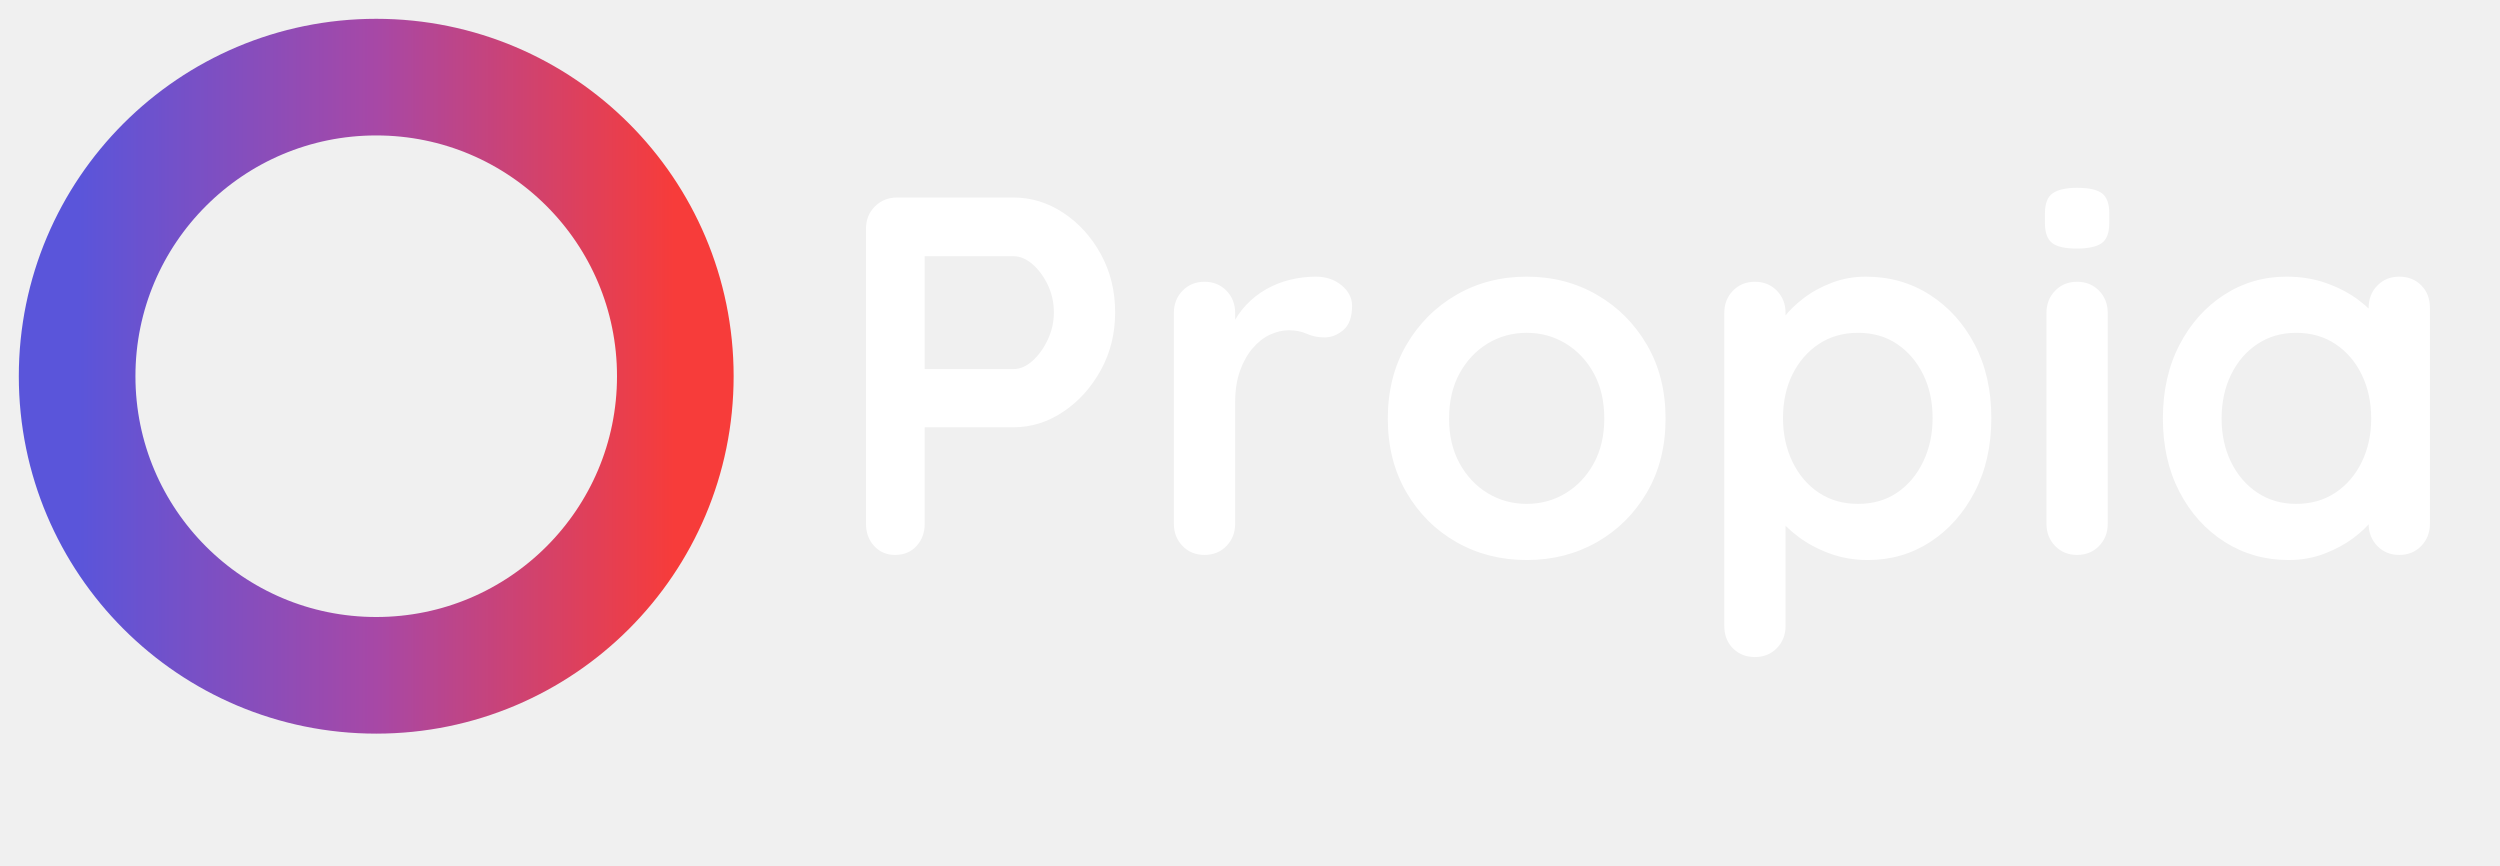
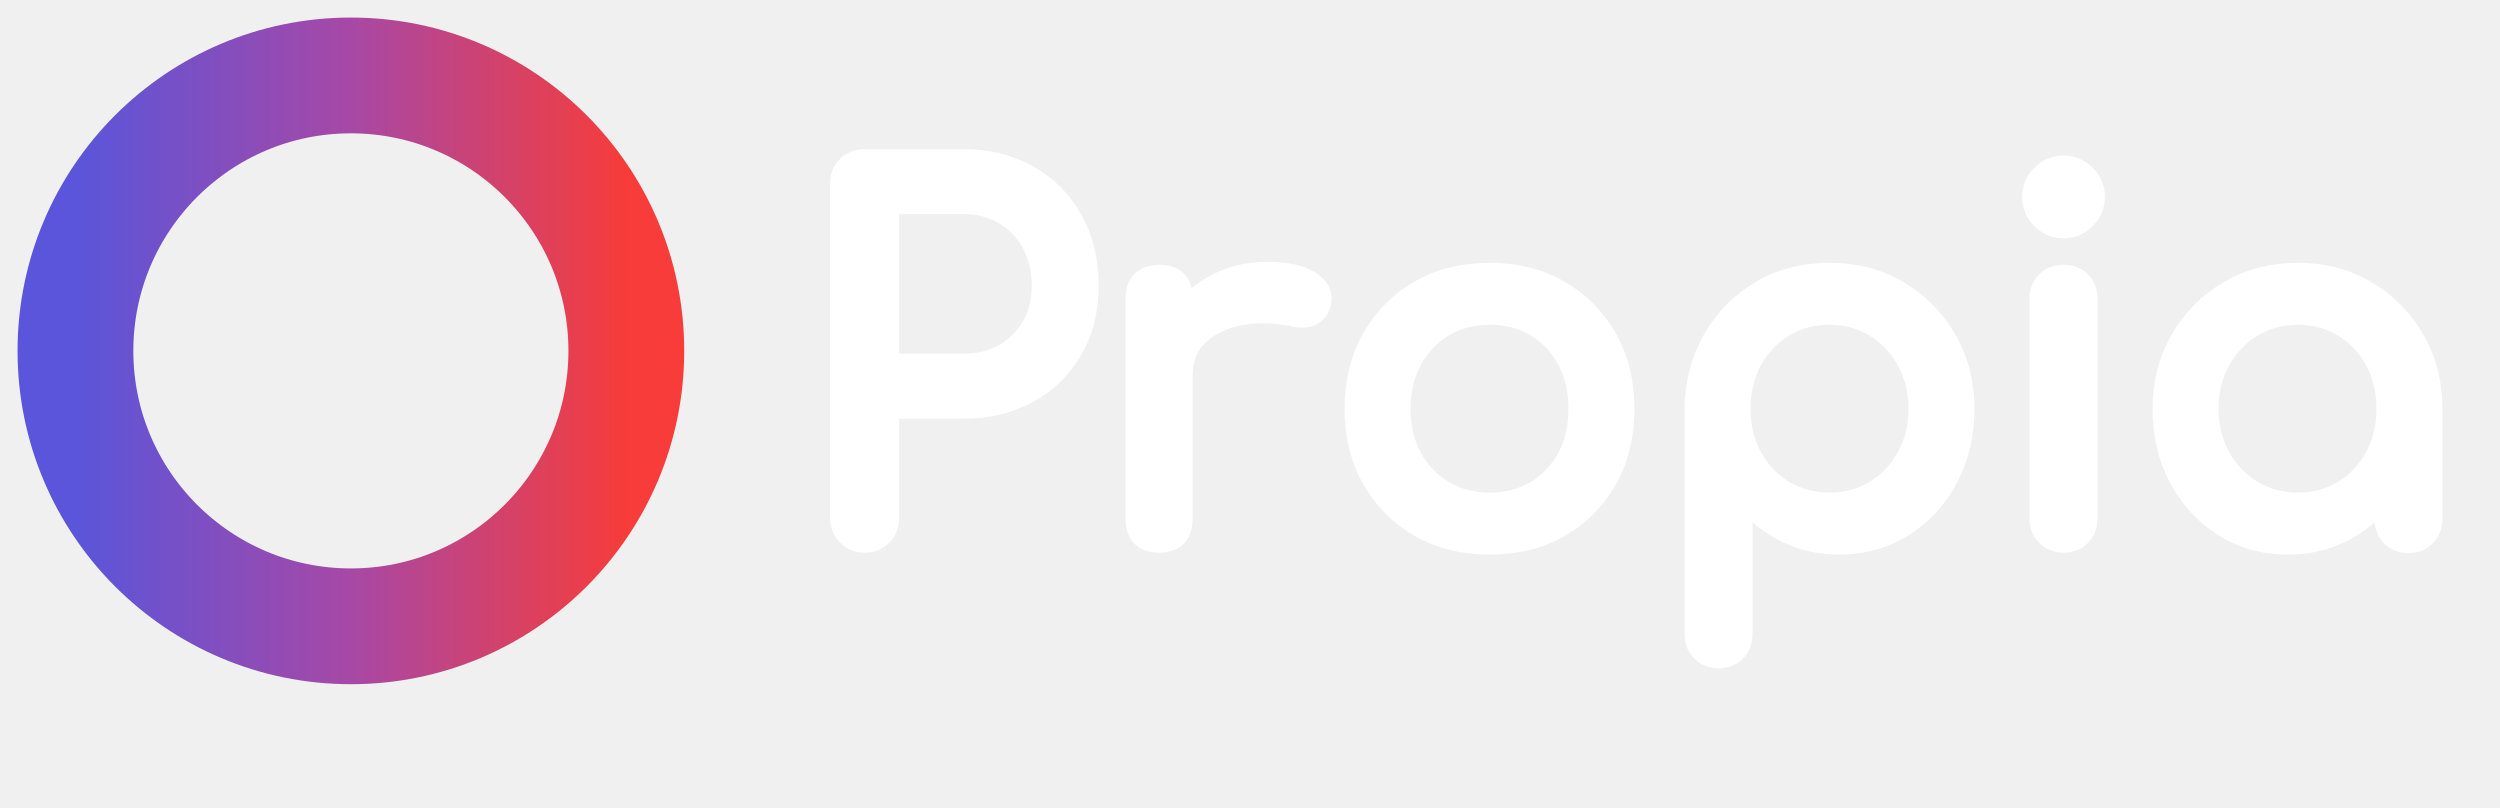
- <svg xmlns="http://www.w3.org/2000/svg" viewBox="0 0 132.9 46.0" width="132.9" height="46.0">
+ <svg xmlns="http://www.w3.org/2000/svg" viewBox="0 0 142.5 46.0" width="142.5" height="46.0">
  <defs>
    <linearGradient id="g" x1="0" y1="0" x2="1" y2="0">
      <stop offset="0" stop-color="#5a55da" />
      <stop offset=".5" stop-color="#a748a6" />
      <stop offset="1" stop-color="#f73c3a" />
    </linearGradient>
  </defs>
-   <circle cx="20" cy="20" r="15.90" fill="none" stroke="url(#g)" stroke-width="6.2" />
-   <g transform="translate(44.00 29.50)" fill="#ffffff" stroke="#ffffff" stroke-width="0" stroke-linejoin="round">
-     <path d="M9.88 -19.0Q11.291 -19.0 12.526 -18.186Q13.761 -17.371 14.521 -15.987Q15.281 -14.603 15.281 -12.893Q15.281 -11.21 14.521 -9.826Q13.761 -8.441 12.526 -7.614Q11.291 -6.786 9.88 -6.786H4.886L5.157 -7.274V-1.656Q5.157 -0.95 4.723 -0.475Q4.289 0.0 3.583 0.0Q2.904 0.0 2.47 -0.475Q2.036 -0.95 2.036 -1.656V-17.344Q2.036 -18.05 2.511 -18.525Q2.986 -19.0 3.691 -19.0ZM9.88 -9.88Q10.396 -9.88 10.884 -10.314Q11.373 -10.749 11.699 -11.441Q12.024 -12.133 12.024 -12.893Q12.024 -13.68 11.699 -14.359Q11.373 -15.037 10.884 -15.458Q10.396 -15.879 9.88 -15.879H4.831L5.157 -16.367V-9.446L4.859 -9.88Z M20.031 0.0Q19.326 0.0 18.864 -0.475Q18.403 -0.95 18.403 -1.656V-12.866Q18.403 -13.571 18.864 -14.046Q19.326 -14.521 20.031 -14.521Q20.737 -14.521 21.199 -14.046Q21.66 -13.571 21.66 -12.866V-10.314L21.47 -12.133Q21.769 -12.784 22.244 -13.286Q22.719 -13.789 23.316 -14.128Q23.913 -14.467 24.591 -14.63Q25.27 -14.793 25.949 -14.793Q26.763 -14.793 27.319 -14.331Q27.876 -13.87 27.876 -13.246Q27.876 -12.35 27.414 -11.956Q26.953 -11.563 26.41 -11.563Q25.894 -11.563 25.474 -11.753Q25.053 -11.943 24.51 -11.943Q24.021 -11.943 23.519 -11.712Q23.017 -11.481 22.596 -10.993Q22.176 -10.504 21.918 -9.785Q21.66 -9.066 21.66 -8.089V-1.656Q21.66 -0.95 21.199 -0.475Q20.737 0.0 20.031 0.0Z M44.541 -7.247Q44.541 -5.021 43.551 -3.325Q42.56 -1.629 40.891 -0.679Q39.221 0.271 37.159 0.271Q35.096 0.271 33.426 -0.679Q31.757 -1.629 30.766 -3.325Q29.776 -5.021 29.776 -7.247Q29.776 -9.473 30.766 -11.169Q31.757 -12.866 33.426 -13.829Q35.096 -14.793 37.159 -14.793Q39.221 -14.793 40.891 -13.829Q42.56 -12.866 43.551 -11.169Q44.541 -9.473 44.541 -7.247ZM41.284 -7.247Q41.284 -8.631 40.728 -9.649Q40.171 -10.667 39.235 -11.237Q38.299 -11.807 37.159 -11.807Q36.019 -11.807 35.082 -11.237Q34.146 -10.667 33.589 -9.649Q33.033 -8.631 33.033 -7.247Q33.033 -5.89 33.589 -4.872Q34.146 -3.854 35.082 -3.284Q36.019 -2.714 37.159 -2.714Q38.299 -2.714 39.235 -3.284Q40.171 -3.854 40.728 -4.872Q41.284 -5.89 41.284 -7.247Z M55.181 -14.793Q57.081 -14.793 58.588 -13.829Q60.094 -12.866 60.976 -11.183Q61.859 -9.5 61.859 -7.274Q61.859 -5.049 60.976 -3.352Q60.094 -1.656 58.615 -0.692Q57.136 0.271 55.29 0.271Q54.204 0.271 53.254 -0.081Q52.304 -0.434 51.585 -0.977Q50.866 -1.52 50.472 -2.076Q50.079 -2.633 50.079 -3.013L50.92 -3.366V3.773Q50.92 4.479 50.459 4.954Q49.997 5.429 49.291 5.429Q48.586 5.429 48.124 4.967Q47.663 4.506 47.663 3.773V-12.866Q47.663 -13.571 48.124 -14.046Q48.586 -14.521 49.291 -14.521Q49.997 -14.521 50.459 -14.046Q50.92 -13.571 50.92 -12.866V-11.536L50.459 -11.78Q50.459 -12.133 50.839 -12.635Q51.219 -13.137 51.87 -13.639Q52.521 -14.141 53.376 -14.467Q54.231 -14.793 55.181 -14.793ZM54.774 -11.807Q53.58 -11.807 52.684 -11.21Q51.789 -10.613 51.286 -9.595Q50.784 -8.577 50.784 -7.274Q50.784 -5.999 51.286 -4.954Q51.789 -3.909 52.684 -3.311Q53.58 -2.714 54.774 -2.714Q55.969 -2.714 56.851 -3.311Q57.733 -3.909 58.235 -4.954Q58.737 -5.999 58.737 -7.274Q58.737 -8.577 58.235 -9.595Q57.733 -10.613 56.851 -11.21Q55.969 -11.807 54.774 -11.807Z M68.047 -1.656Q68.047 -0.95 67.586 -0.475Q67.124 0.0 66.419 0.0Q65.713 0.0 65.251 -0.475Q64.79 -0.95 64.79 -1.656V-12.866Q64.79 -13.571 65.251 -14.046Q65.713 -14.521 66.419 -14.521Q67.124 -14.521 67.586 -14.046Q68.047 -13.571 68.047 -12.866ZM66.391 -16.286Q65.469 -16.286 65.089 -16.584Q64.709 -16.883 64.709 -17.643V-18.159Q64.709 -18.946 65.129 -19.231Q65.55 -19.516 66.419 -19.516Q67.369 -19.516 67.749 -19.217Q68.129 -18.919 68.129 -18.159V-17.643Q68.129 -16.856 67.721 -16.571Q67.314 -16.286 66.391 -16.286Z M83.546 -14.793Q84.251 -14.793 84.713 -14.331Q85.174 -13.87 85.174 -13.137V-1.656Q85.174 -0.95 84.713 -0.475Q84.251 0.0 83.546 0.0Q82.84 0.0 82.379 -0.475Q81.917 -0.95 81.917 -1.656V-2.986L82.514 -2.741Q82.514 -2.389 82.134 -1.886Q81.754 -1.384 81.103 -0.896Q80.451 -0.407 79.569 -0.068Q78.687 0.271 77.656 0.271Q75.783 0.271 74.263 -0.692Q72.743 -1.656 71.861 -3.352Q70.979 -5.049 70.979 -7.247Q70.979 -9.473 71.861 -11.169Q72.743 -12.866 74.236 -13.829Q75.729 -14.793 77.547 -14.793Q78.714 -14.793 79.691 -14.44Q80.669 -14.087 81.388 -13.544Q82.107 -13.001 82.501 -12.445Q82.894 -11.889 82.894 -11.509L81.917 -11.156V-13.137Q81.917 -13.843 82.379 -14.318Q82.84 -14.793 83.546 -14.793ZM78.063 -2.714Q79.257 -2.714 80.153 -3.311Q81.049 -3.909 81.551 -4.94Q82.053 -5.971 82.053 -7.247Q82.053 -8.55 81.551 -9.581Q81.049 -10.613 80.153 -11.21Q79.257 -11.807 78.063 -11.807Q76.896 -11.807 76.0 -11.21Q75.104 -10.613 74.602 -9.581Q74.1 -8.55 74.1 -7.247Q74.1 -5.971 74.602 -4.94Q75.104 -3.909 76.0 -3.311Q76.896 -2.714 78.063 -2.714Z" />
+   <circle cx="20" cy="20" r="15.70" fill="none" stroke="url(#g)" stroke-width="6.6" />
+   <g transform="translate(45.00 31.00)" fill="#ffffff" stroke="#ffffff" stroke-width="1.0" stroke-linejoin="round">
+     <path d="M4.282 0.0Q3.662 0.0 3.239 -0.423Q2.817 -0.845 2.817 -1.465V-20.535Q2.817 -21.183 3.239 -21.592Q3.662 -22.0 4.282 -22.0H9.915Q12.028 -22.0 13.662 -21.07Q15.296 -20.141 16.211 -18.493Q17.127 -16.845 17.127 -14.704Q17.127 -12.648 16.211 -11.042Q15.296 -9.437 13.662 -8.535Q12.028 -7.634 9.915 -7.634H5.746V-1.465Q5.746 -0.845 5.338 -0.423Q4.93 0.0 4.282 0.0ZM5.746 -10.338H9.915Q11.211 -10.338 12.197 -10.901Q13.183 -11.465 13.746 -12.451Q14.31 -13.437 14.31 -14.704Q14.31 -16.056 13.746 -17.085Q13.183 -18.113 12.197 -18.704Q11.211 -19.296 9.915 -19.296H5.746Z M21.042 -9.634Q21.042 -11.324 21.873 -12.662Q22.704 -14.0 24.113 -14.789Q25.521 -15.577 27.211 -15.577Q28.901 -15.577 29.732 -15.028Q30.563 -14.479 30.366 -13.718Q30.282 -13.324 30.042 -13.113Q29.803 -12.901 29.493 -12.845Q29.183 -12.789 28.817 -12.873Q27.014 -13.239 25.577 -12.93Q24.141 -12.62 23.31 -11.775Q22.479 -10.93 22.479 -9.634ZM21.07 0.0Q20.394 0.0 20.028 -0.352Q19.662 -0.704 19.662 -1.408V-14.0Q19.662 -14.676 20.028 -15.042Q20.394 -15.408 21.07 -15.408Q21.775 -15.408 22.127 -15.056Q22.479 -14.704 22.479 -14.0V-1.408Q22.479 -0.732 22.127 -0.366Q21.775 0.0 21.07 0.0Z M39.915 0.113Q37.634 0.113 35.887 -0.887Q34.141 -1.887 33.141 -3.648Q32.141 -5.408 32.141 -7.69Q32.141 -10.0 33.141 -11.761Q34.141 -13.521 35.887 -14.521Q37.634 -15.521 39.915 -15.521Q42.169 -15.521 43.915 -14.521Q45.662 -13.521 46.662 -11.761Q47.662 -10.0 47.662 -7.69Q47.662 -5.408 46.676 -3.648Q45.69 -1.887 43.944 -0.887Q42.197 0.113 39.915 0.113ZM39.915 -2.423Q41.38 -2.423 42.507 -3.099Q43.634 -3.775 44.268 -4.958Q44.901 -6.141 44.901 -7.69Q44.901 -9.239 44.268 -10.437Q43.634 -11.634 42.507 -12.31Q41.38 -12.986 39.915 -12.986Q38.451 -12.986 37.324 -12.31Q36.197 -11.634 35.549 -10.437Q34.901 -9.239 34.901 -7.69Q34.901 -6.141 35.549 -4.958Q36.197 -3.775 37.324 -3.099Q38.451 -2.423 39.915 -2.423Z M52.958 6.592Q52.338 6.592 51.93 6.183Q51.521 5.775 51.521 5.155V-7.69Q51.549 -9.915 52.563 -11.69Q53.577 -13.465 55.324 -14.493Q57.07 -15.521 59.268 -15.521Q61.493 -15.521 63.239 -14.493Q64.986 -13.465 66.014 -11.69Q67.042 -9.915 67.042 -7.69Q67.042 -5.465 66.099 -3.704Q65.155 -1.944 63.521 -0.915Q61.887 0.113 59.831 0.113Q58.169 0.113 56.775 -0.577Q55.38 -1.268 54.394 -2.451V5.155Q54.394 5.775 54.0 6.183Q53.606 6.592 52.958 6.592ZM59.268 -2.423Q60.704 -2.423 61.831 -3.113Q62.958 -3.803 63.62 -5.0Q64.282 -6.197 64.282 -7.69Q64.282 -9.211 63.62 -10.408Q62.958 -11.606 61.831 -12.296Q60.704 -12.986 59.268 -12.986Q57.859 -12.986 56.718 -12.296Q55.577 -11.606 54.93 -10.408Q54.282 -9.211 54.282 -7.69Q54.282 -6.197 54.93 -5.0Q55.577 -3.803 56.718 -3.113Q57.859 -2.423 59.268 -2.423Z M72.62 0.0Q72.0 0.0 71.592 -0.408Q71.183 -0.817 71.183 -1.437V-13.972Q71.183 -14.62 71.592 -15.014Q72.0 -15.408 72.62 -15.408Q73.268 -15.408 73.662 -15.014Q74.056 -14.62 74.056 -13.972V-1.437Q74.056 -0.817 73.662 -0.408Q73.268 0.0 72.62 0.0ZM72.62 -17.915Q71.859 -17.915 71.31 -18.465Q70.761 -19.014 70.761 -19.775Q70.761 -20.535 71.31 -21.085Q71.859 -21.634 72.62 -21.634Q73.38 -21.634 73.93 -21.085Q74.479 -20.535 74.479 -19.775Q74.479 -19.014 73.93 -18.465Q73.38 -17.915 72.62 -17.915Z M85.408 0.113Q83.352 0.113 81.718 -0.915Q80.085 -1.944 79.141 -3.704Q78.197 -5.465 78.197 -7.69Q78.197 -9.915 79.225 -11.69Q80.254 -13.465 82.014 -14.493Q83.775 -15.521 85.972 -15.521Q88.169 -15.521 89.915 -14.493Q91.662 -13.465 92.69 -11.69Q93.718 -9.915 93.718 -7.69H92.62Q92.62 -5.465 91.676 -3.704Q90.732 -1.944 89.099 -0.915Q87.465 0.113 85.408 0.113ZM85.972 -2.423Q87.408 -2.423 88.535 -3.113Q89.662 -3.803 90.31 -5.0Q90.958 -6.197 90.958 -7.69Q90.958 -9.211 90.31 -10.408Q89.662 -11.606 88.535 -12.296Q87.408 -12.986 85.972 -12.986Q84.563 -12.986 83.423 -12.296Q82.282 -11.606 81.62 -10.408Q80.958 -9.211 80.958 -7.69Q80.958 -6.197 81.62 -5.0Q82.282 -3.803 83.423 -3.113Q84.563 -2.423 85.972 -2.423ZM92.282 0.028Q91.662 0.028 91.254 -0.38Q90.845 -0.789 90.845 -1.408V-5.718L91.38 -8.704L93.718 -7.69V-1.408Q93.718 -0.789 93.31 -0.38Q92.901 0.028 92.282 0.028Z" />
  </g>
</svg>
